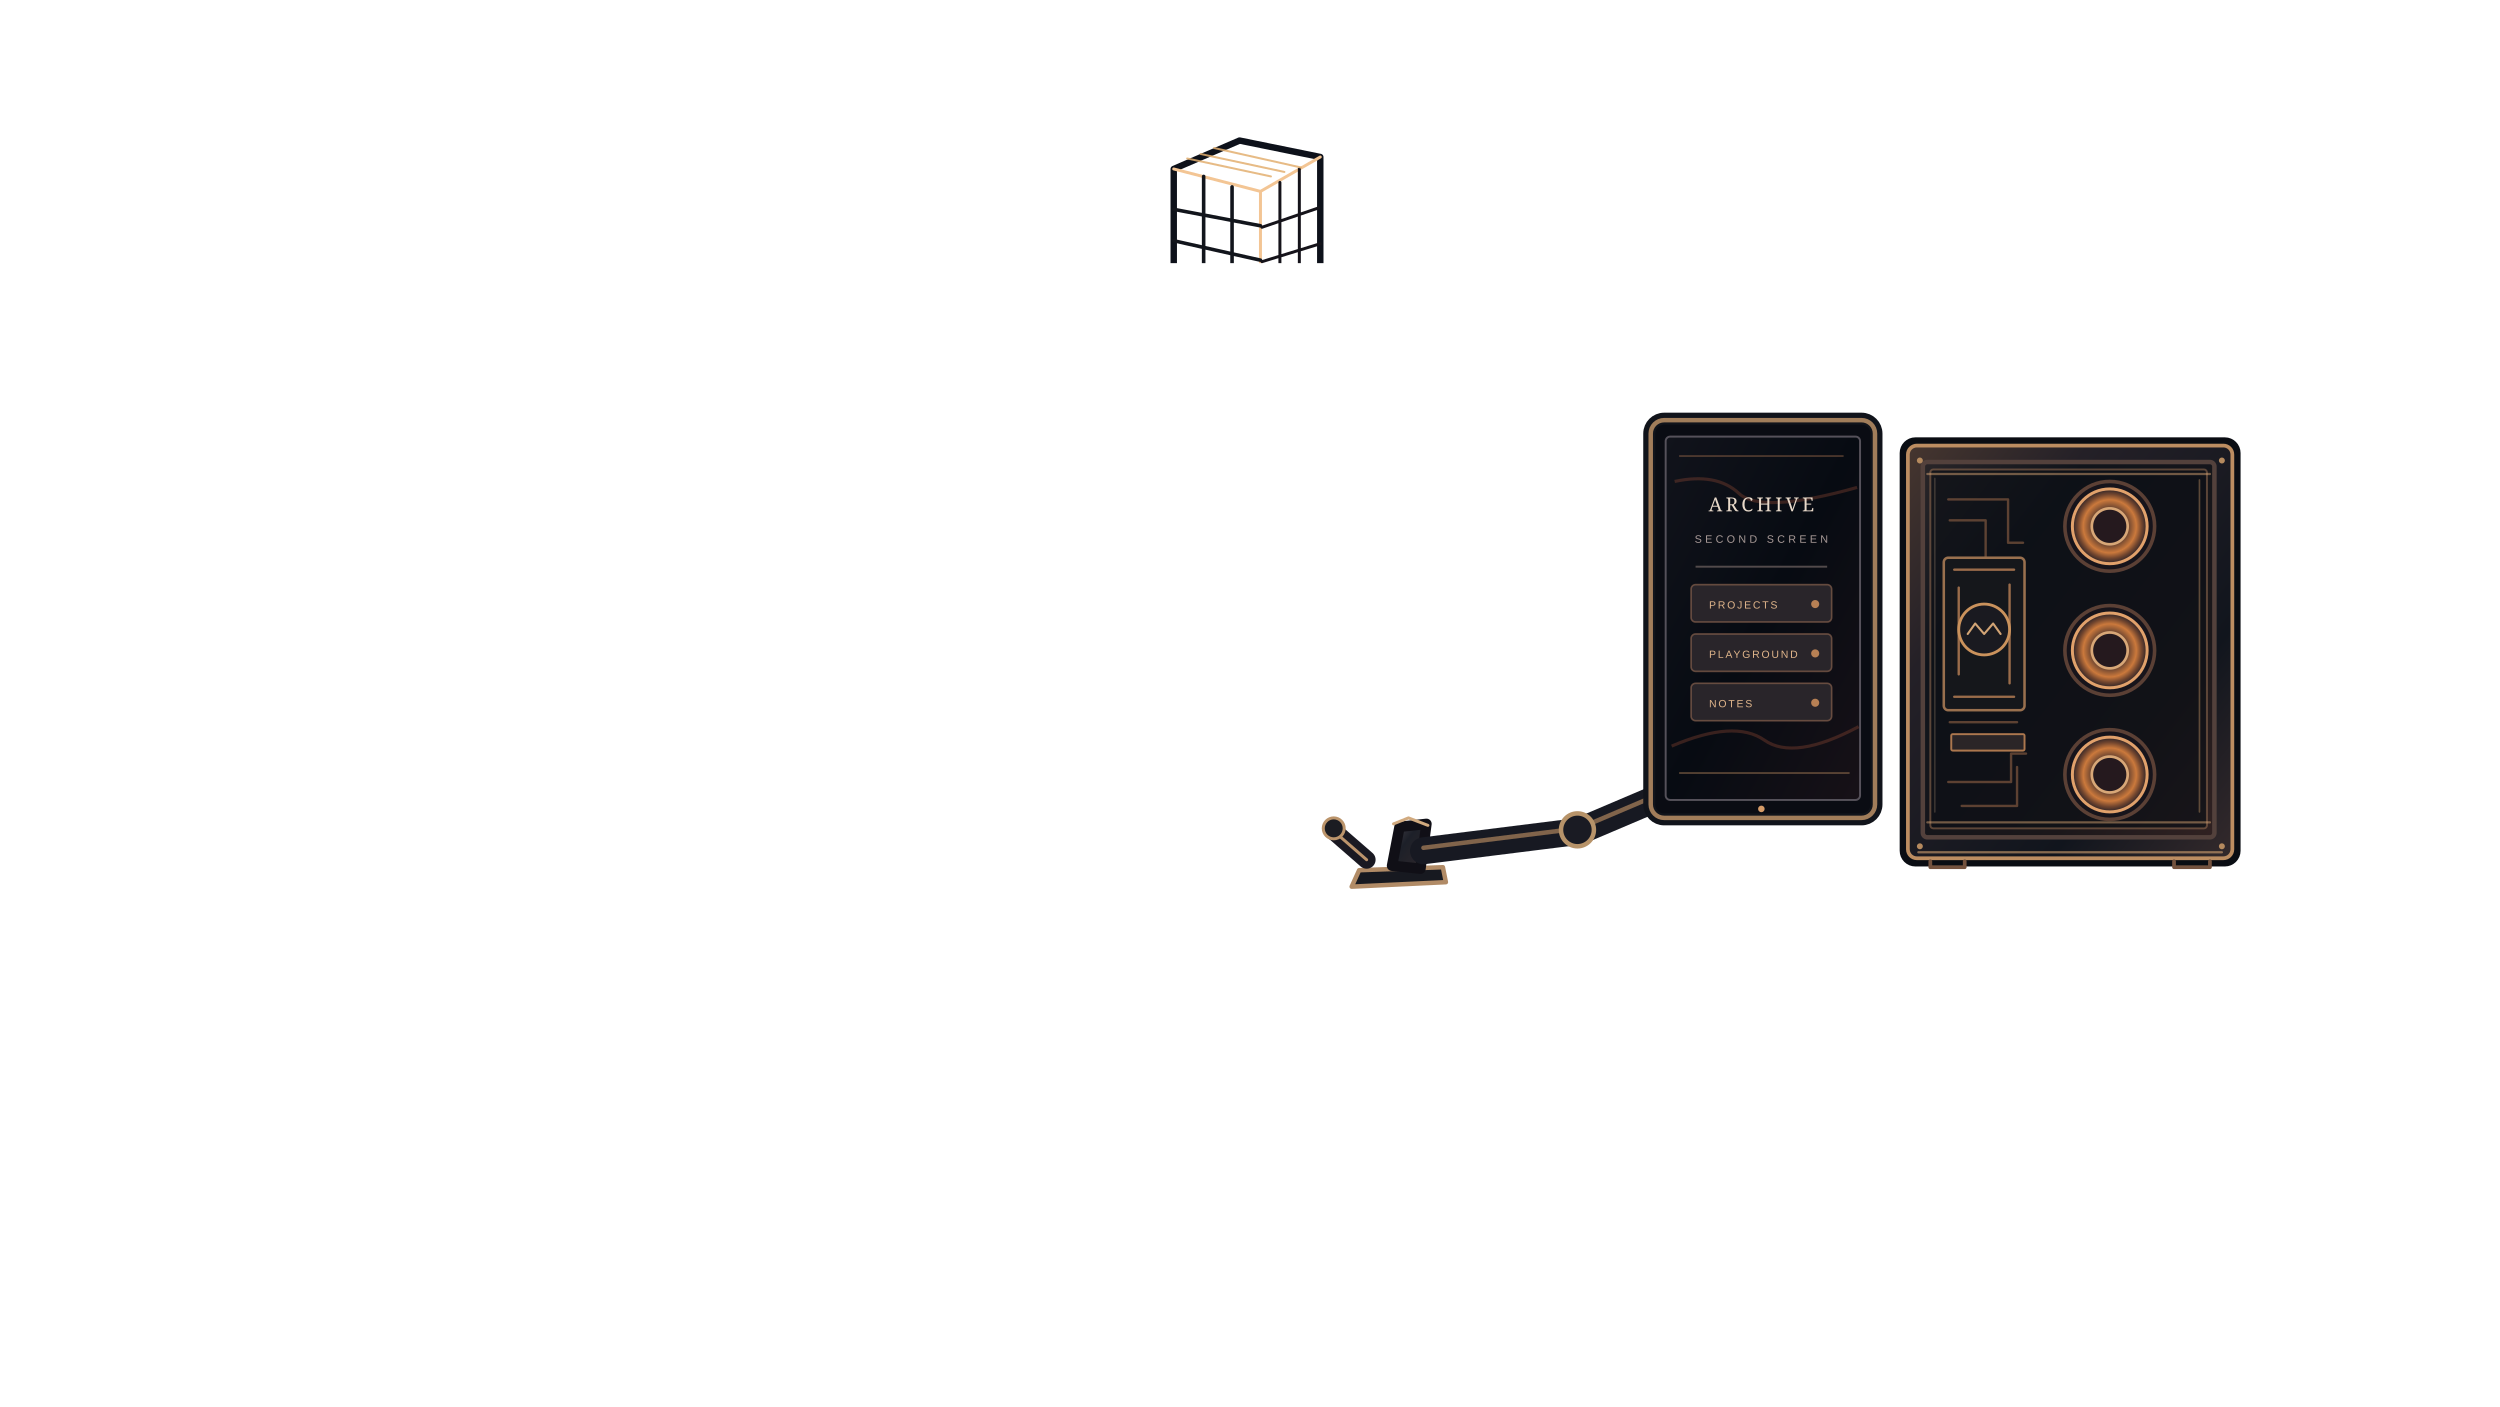
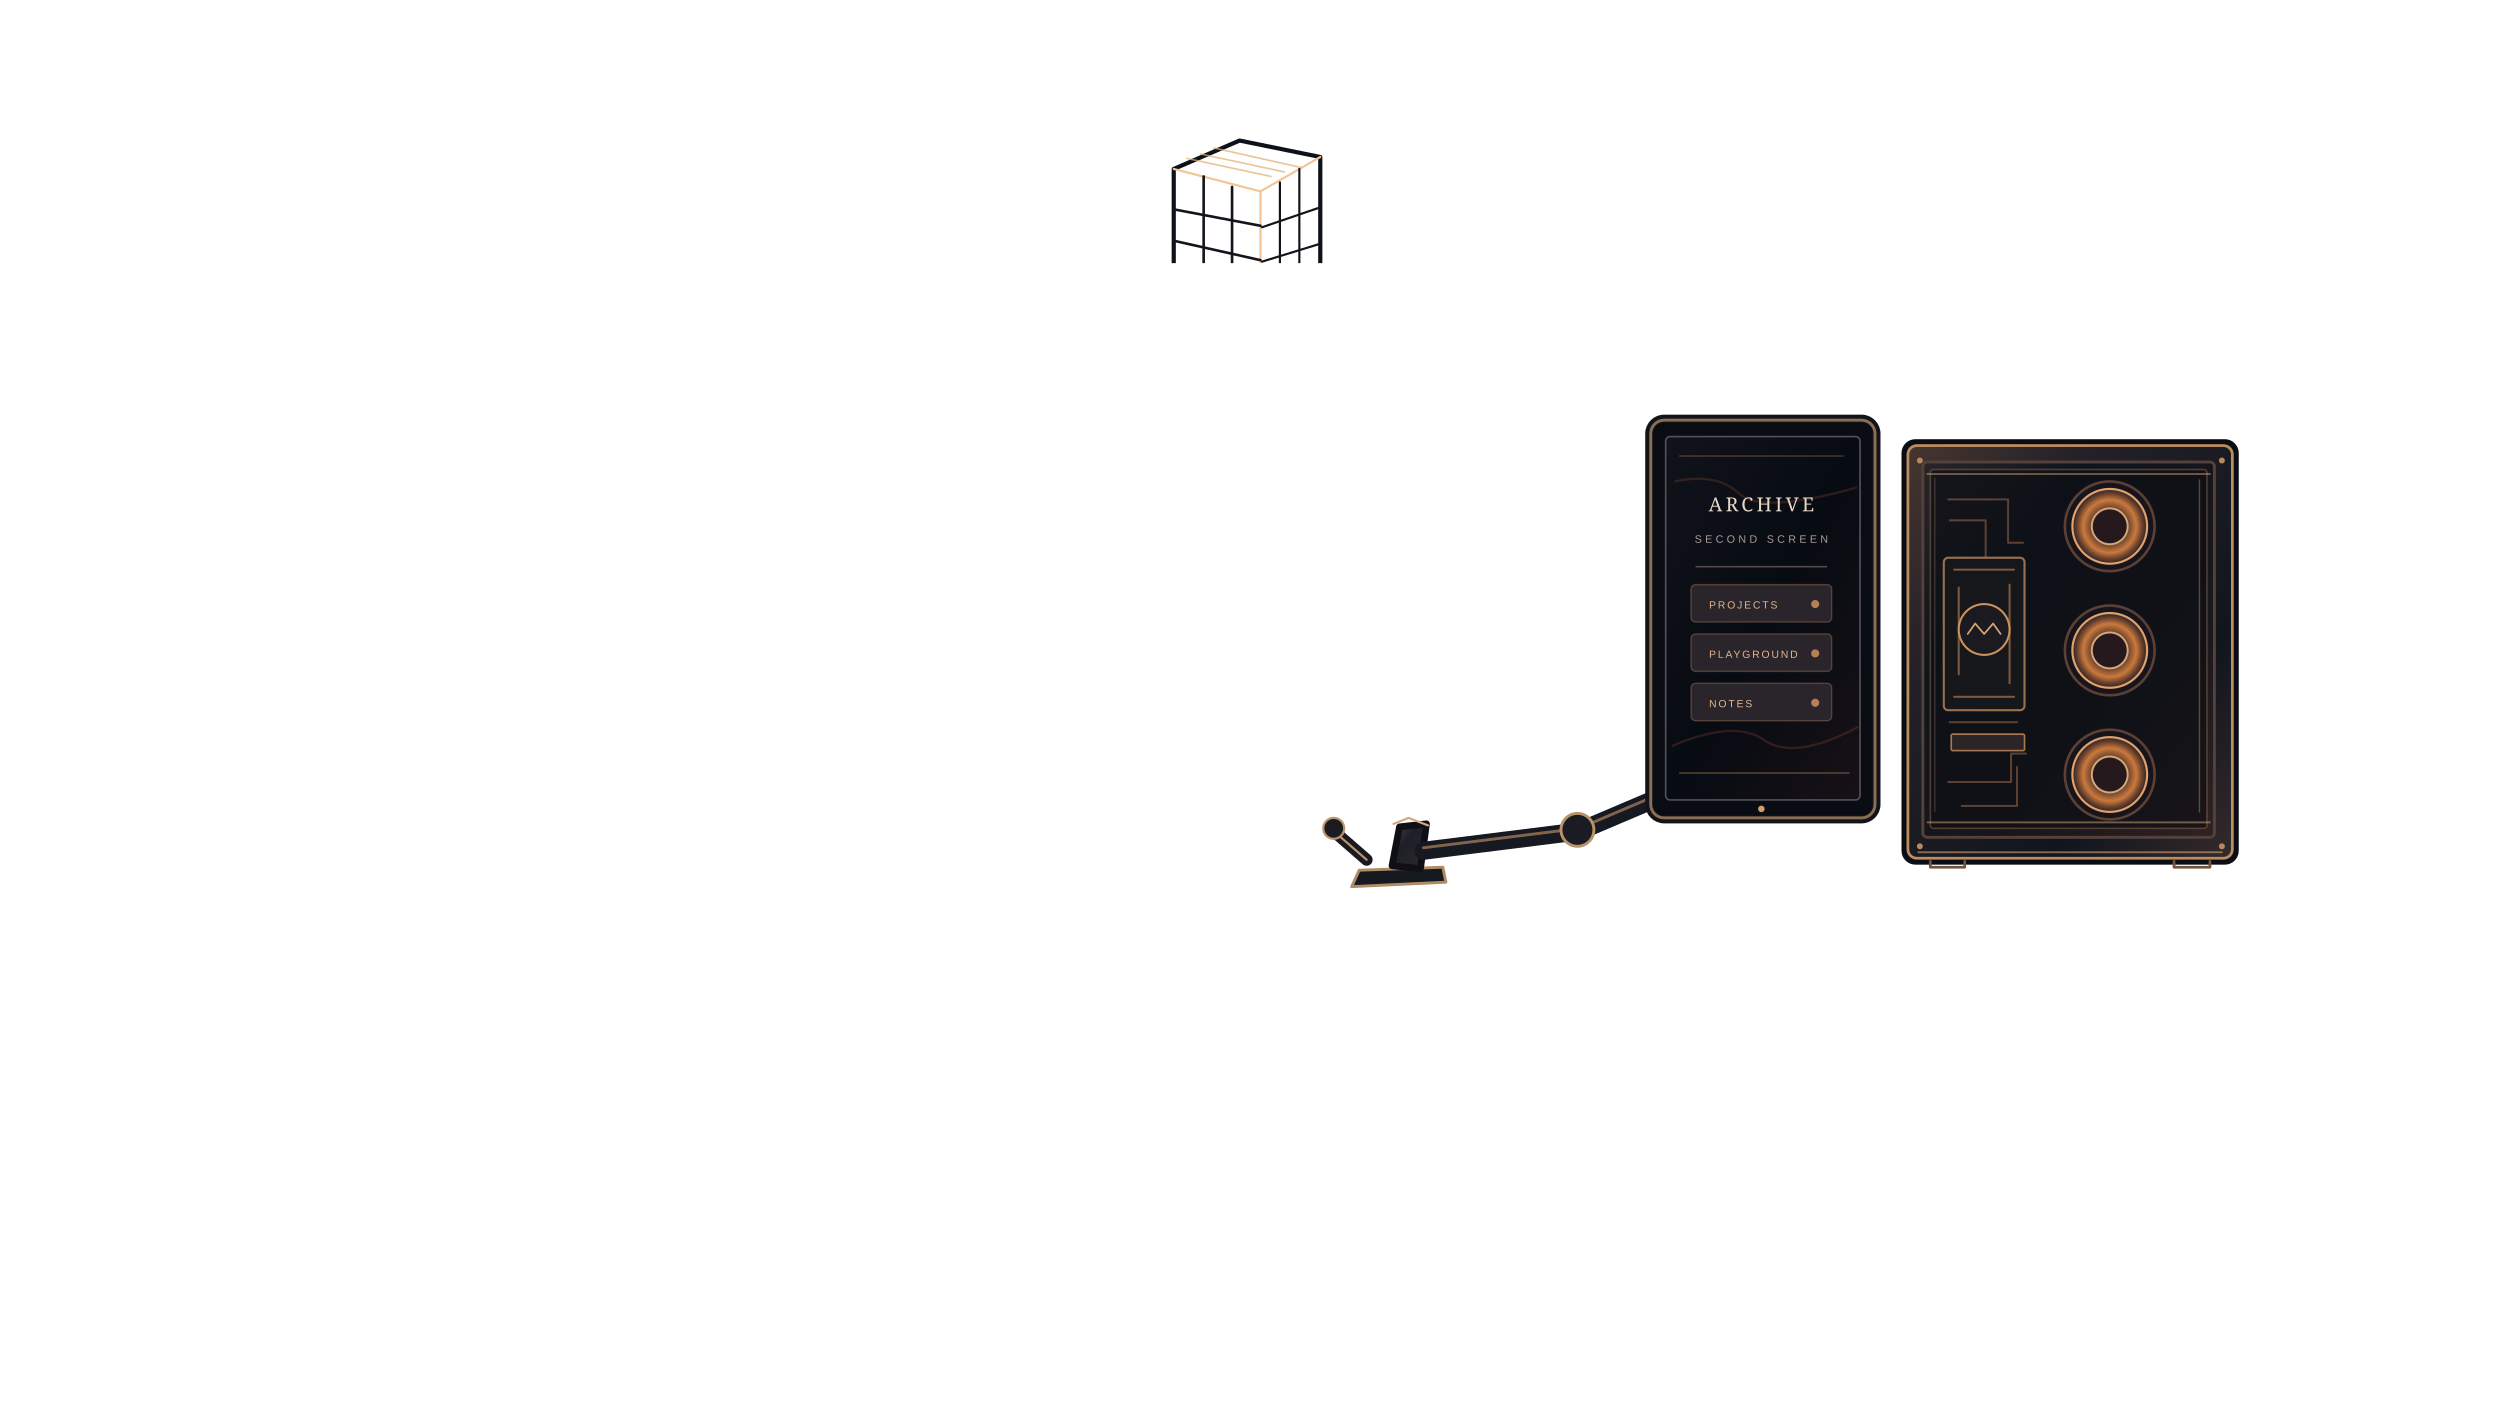
<svg xmlns="http://www.w3.org/2000/svg" width="1672" height="941" viewBox="0 0 1672 941" preserveAspectRatio="none" aria-hidden="true">
  <defs>
    <linearGradient id="metal" x1="0" y1="0" x2="1" y2="1">
      <stop stop-color="#49434a" />
      <stop offset=".4" stop-color="#1d2029" />
      <stop offset=".8" stop-color="#29252a" />
      <stop offset="1" stop-color="#0e1118" />
    </linearGradient>
    <linearGradient id="tower" x1="0" y1="0" x2="1" y2="1">
      <stop stop-color="#46362f" />
      <stop offset=".28" stop-color="#242027" />
      <stop offset=".72" stop-color="#11151d" />
      <stop offset="1" stop-color="#342a2c" />
    </linearGradient>
    <linearGradient id="glass" x1="0" y1="0" x2="1" y2="1">
      <stop stop-color="#292528" />
      <stop offset=".28" stop-color="#10141b" />
      <stop offset=".72" stop-color="#1b171a" />
      <stop offset="1" stop-color="#312222" />
    </linearGradient>
    <radialGradient id="fan">
      <stop stop-color="#ebbd8d" />
      <stop offset=".15" stop-color="#a96634" />
      <stop offset=".36" stop-color="#302429" />
      <stop offset=".71" stop-color="#cb793c" />
      <stop offset=".86" stop-color="#71452e" />
      <stop offset="1" stop-color="#2a2227" />
    </radialGradient>
    <linearGradient id="screen" x1="0" y1="0" x2="1" y2="1">
      <stop stop-color="#11131b" />
      <stop offset=".5" stop-color="#070b12" />
      <stop offset="1" stop-color="#171117" />
    </linearGradient>
    <linearGradient id="rim">
      <stop stop-color="#d0a178" />
      <stop offset=".48" stop-color="#5a4641" />
      <stop offset="1" stop-color="#ad7b51" />
    </linearGradient>
    <clipPath id="rubikclip">
      <rect x="782" y="91" width="109" height="85" />
    </clipPath>
  </defs>
  <g stroke-linecap="round" stroke-linejoin="round">
-     <path d="M909 582 L965 580 L967 590 L904 593 Z" fill="#171920" stroke="#b18b66" stroke-width="3" />
-     <path d="M931 579 L936 553 L954 551 L950 581 Z" fill="url(#metal)" stroke="#100f16" stroke-width="7" />
-     <path d="M932 551 L942 547 L955 552" fill="none" stroke="#d1aa7f" stroke-width="2" />
-     <path d="M952 569 L1056 556 L1143 519" fill="none" stroke="#171922" stroke-width="18" />
-     <path d="M952 567 L1056 554 L1143 517" fill="none" stroke="#a47d58" stroke-width="3" opacity=".75" />
-     <circle cx="1055" cy="555" r="11" fill="#1a1b23" stroke="#b79369" stroke-width="3" />
-     <circle cx="1143" cy="519" r="10" fill="#1a1b23" stroke="#b79369" stroke-width="3" />
-     <path d="M1150 519 L1157 532 L1200 541" fill="none" stroke="#29252b" stroke-width="10" />
-     <path d="M1153 522 L1200 539" fill="none" stroke="#c19461" stroke-opacity=".7" stroke-width="2" />
-     <path d="M914 575 L891 555" fill="none" stroke="#1a1922" stroke-width="12" />
-     <path d="M914 575 L891 555" fill="none" stroke="#bc946c" stroke-width="2" />
-     <circle cx="892" cy="554" r="7" fill="#1b1c22" stroke="#bb946b" stroke-width="2" />
+     <path d="M909 582 L965 580 L967 590 L904 593 Z" fill="#171920" stroke="#b18b66" stroke-width="1.95" />
+     <path d="M931 579 L936 553 L954 551 L950 581 Z" fill="url(#metal)" stroke="#100f16" stroke-width="4.55" />
+     <path d="M932 551 L942 547 L955 552" fill="none" stroke="#d1aa7f" stroke-width="1.46" />
+     <path d="M952 569 L1056 556 L1143 519" fill="none" stroke="#171922" stroke-width="12.06" />
+     <path d="M952 567 L1056 554 L1143 517" fill="none" stroke="#a47d58" stroke-width="1.95" opacity=".75" />
+     <circle cx="1055" cy="555" r="11" fill="#1a1b23" stroke="#b79369" stroke-width="1.95" />
+     <circle cx="1143" cy="519" r="10" fill="#1a1b23" stroke="#b79369" stroke-width="1.95" />
+     <path d="M1150 519 L1157 532 L1200 541" fill="none" stroke="#29252b" stroke-width="6.7" />
+     <path d="M1153 522 L1200 539" fill="none" stroke="#c19461" stroke-opacity="0.56" stroke-width="1.46" />
+     <path d="M914 575 L891 555" fill="none" stroke="#1a1922" stroke-width="8.04" />
+     <path d="M914 575 L891 555" fill="none" stroke="#bc946c" stroke-width="1.46" />
+     <circle cx="892" cy="554" r="7" fill="#1b1c22" stroke="#bb946b" stroke-width="1.46" />
  </g>
  <g>
-     <rect x="1103" y="280" width="152" height="268" rx="10" fill="#0a0c13" stroke="#11141b" stroke-width="8" />
-     <rect x="1104" y="281" width="150" height="266" rx="9" fill="none" stroke="#c19468" stroke-width="3" opacity=".82" />
-     <rect x="1114" y="292" width="130" height="243" rx="3" fill="url(#screen)" stroke="#55515a" stroke-width="1.3" />
-     <path d="M1120 322 Q1148 316 1163 330 T1242 326 M1118 499 Q1160 481 1180 495 T1243 486" fill="none" stroke="#aa5639" stroke-opacity=".3" stroke-width="2.1" />
-     <path d="M1123 305 L1233 305" stroke="#9b6a4c" stroke-opacity=".55" />
+     <rect x="1103" y="280" width="152" height="268" rx="10" fill="#0a0c13" stroke="#11141b" stroke-width="5.36" />
+     <rect x="1104" y="281" width="150" height="266" rx="9" fill="none" stroke="#c19468" stroke-width="1.95" opacity=".70" />
+     <rect x="1114" y="292" width="130" height="243" rx="3" fill="url(#screen)" stroke="#55515a" stroke-width="1.09" />
+     <path d="M1120 322 Q1148 316 1163 330 T1242 326 M1118 499 Q1160 481 1180 495 T1243 486" fill="none" stroke="#aa5639" stroke-opacity="0.24" stroke-width="1.53" />
+     <path d="M1123 305 L1233 305" stroke="#9b6a4c" stroke-opacity="0.44" />
    <text x="1178" y="342" text-anchor="middle" fill="#e8d9c9" font-size="13" font-family="Georgia,serif" letter-spacing="2.2">ARCHIVE</text>
    <text x="1178" y="363" text-anchor="middle" fill="#a99b98" font-size="7.2" font-family="Arial,sans-serif" letter-spacing="2.2">SECOND SCREEN</text>
-     <path d="M1134 379 H1222" stroke="#524a4b" stroke-width="1.3" />
-     <g fill="#29252a" stroke="#8d6650" stroke-opacity=".65" stroke-width="1.1">
+     <path d="M1134 379 H1222" stroke="#524a4b" stroke-width="1.09" />
+     <g fill="#29252a" stroke="#8d6650" stroke-opacity="0.52" stroke-width="0.92">
      <rect x="1131" y="391" width="94" height="25" rx="3" />
      <rect x="1131" y="424" width="94" height="25" rx="3" />
      <rect x="1131" y="457" width="94" height="25" rx="3" />
    </g>
    <g font-size="7" font-family="Arial,sans-serif" fill="#e1b68b" letter-spacing="1.2">
      <text x="1143" y="407">PROJECTS</text>
      <text x="1143" y="440">PLAYGROUND</text>
      <text x="1143" y="473">NOTES</text>
    </g>
    <g fill="#b78054">
      <circle cx="1214" cy="404" r="2.7" />
      <circle cx="1214" cy="437" r="2.7" />
      <circle cx="1214" cy="470" r="2.7" />
    </g>
-     <path d="M1123 517 L1237 517" stroke="#98724f" stroke-width="1.1" opacity=".6" />
+     <path d="M1123 517 L1237 517" stroke="#98724f" stroke-width="0.92" opacity=".6" />
    <circle cx="1178" cy="541" r="2.2" fill="#d59b68" />
  </g>
  <g id="pc-front-elevation" stroke-linejoin="round" stroke-linecap="round">
-     <rect x="1274" y="296" width="221" height="280" rx="7" fill="#10121a" stroke="#0a0d13" stroke-width="7" />
-     <rect x="1276" y="298" width="217" height="276" rx="6" fill="url(#tower)" stroke="#bc8d61" stroke-width="2.5" />
-     <rect x="1286" y="309" width="195" height="251" rx="3" fill="url(#glass)" stroke="#53413c" stroke-width="3" />
-     <rect x="1291" y="314" width="185" height="240" rx="2" fill="#0c1016" fill-opacity=".67" stroke="#997052" stroke-opacity=".55" stroke-width="1.3" />
-     <g stroke="#8a5e42" stroke-width="1.6" fill="none" opacity=".63">
+     <rect x="1274" y="296" width="221" height="280" rx="7" fill="#10121a" stroke="#0a0d13" stroke-width="4.55" />
+     <rect x="1276" y="298" width="217" height="276" rx="6" fill="url(#tower)" stroke="#bc8d61" stroke-width="1.83" />
+     <rect x="1286" y="309" width="195" height="251" rx="3" fill="url(#glass)" stroke="#53413c" stroke-width="1.95" />
+     <rect x="1291" y="314" width="185" height="240" rx="2" fill="#0c1016" fill-opacity=".67" stroke="#997052" stroke-opacity="0.44" stroke-width="1.09" />
+     <g stroke="#8a5e42" stroke-width="1.34" fill="none" opacity=".63">
      <path d="M1303 334 H1343 V363 H1353 M1304 348 H1328 V377 H1353              M1303 523 H1345 V504 H1355 M1312 539 H1349 V513              M1303 409 H1351 M1303 423 H1346 M1303 468 H1342              M1304 483 H1349" />
    </g>
-     <rect x="1300" y="373" width="54" height="102" rx="3" fill="#15171b" stroke="#99704e" stroke-width="1.7" />
-     <path d="M1307 381 H1347 M1307 466 H1347 M1310 393 V451            M1344 391 V457" stroke="#bf8457" stroke-width="1.6" opacity=".78" />
-     <circle cx="1327" cy="421" r="17" fill="#1a1a20" stroke="#ca925c" stroke-width="1.9" />
-     <path d="M1316 424 L1321 417 L1327 424 L1333 417 L1338 424" fill="none" stroke="#d2a475" stroke-width="1.4" />
-     <rect x="1305" y="491" width="49" height="11" rx="1" fill="#2b2527" stroke="#ac774e" stroke-width="1.3" />
+     <rect x="1300" y="373" width="54" height="102" rx="3" fill="#15171b" stroke="#99704e" stroke-width="1.43" />
+     <path d="M1307 381 H1347 M1307 466 H1347 M1310 393 V451            M1344 391 V457" stroke="#bf8457" stroke-width="1.34" opacity=".62" />
+     <circle cx="1327" cy="421" r="17" fill="#1a1a20" stroke="#ca925c" stroke-width="1.39" />
+     <path d="M1316 424 L1321 417 L1327 424 L1333 417 L1338 424" fill="none" stroke="#d2a475" stroke-width="1.18" />
+     <rect x="1305" y="491" width="49" height="11" rx="1" fill="#2b2527" stroke="#ac774e" stroke-width="1.09" />
    <g>
-       <circle cx="1411" cy="352" r="30" fill="#17141b" stroke="#5b4035" stroke-width="2.4" />
-       <circle cx="1411" cy="352" r="25" fill="url(#fan)" stroke="#e1a16b" stroke-width="2" />
-       <circle cx="1411" cy="352" r="12" fill="#25191e" stroke="#d8a777" stroke-width="1.8" />
-       <circle cx="1411" cy="435" r="30" fill="#17141b" stroke="#5b4035" stroke-width="2.4" />
-       <circle cx="1411" cy="435" r="25" fill="url(#fan)" stroke="#e1a16b" stroke-width="2" />
-       <circle cx="1411" cy="435" r="12" fill="#25191e" stroke="#d8a777" stroke-width="1.8" />
-       <circle cx="1411" cy="518" r="30" fill="#17141b" stroke="#5b4035" stroke-width="2.4" />
-       <circle cx="1411" cy="518" r="25" fill="url(#fan)" stroke="#e1a16b" stroke-width="2" />
-       <circle cx="1411" cy="518" r="12" fill="#25191e" stroke="#d8a777" stroke-width="1.8" />
+       <circle cx="1411" cy="352" r="30" fill="#17141b" stroke="#5b4035" stroke-width="1.75" />
+       <circle cx="1411" cy="352" r="25" fill="url(#fan)" stroke="#e1a16b" stroke-width="1.46" />
+       <circle cx="1411" cy="352" r="12" fill="#25191e" stroke="#d8a777" stroke-width="1.31" />
+       <circle cx="1411" cy="435" r="30" fill="#17141b" stroke="#5b4035" stroke-width="1.75" />
+       <circle cx="1411" cy="435" r="25" fill="url(#fan)" stroke="#e1a16b" stroke-width="1.46" />
+       <circle cx="1411" cy="435" r="12" fill="#25191e" stroke="#d8a777" stroke-width="1.31" />
+       <circle cx="1411" cy="518" r="30" fill="#17141b" stroke="#5b4035" stroke-width="1.75" />
+       <circle cx="1411" cy="518" r="25" fill="url(#fan)" stroke="#e1a16b" stroke-width="1.46" />
+       <circle cx="1411" cy="518" r="12" fill="#25191e" stroke="#d8a777" stroke-width="1.31" />
    </g>
-     <path d="M1289 317 H1478 M1289 550 H1478" stroke="#e0ab78" stroke-width="1.5" opacity=".47" />
-     <path d="M1294 320 V543" stroke="#b99a7c" stroke-width="1.1" opacity=".25" />
-     <path d="M1471 321 V543" stroke="#d6a16c" stroke-width="1.1" opacity=".39" />
-     <path d="M1283 570 H1486" stroke="#f0b77c" stroke-width="1.5" opacity=".52" />
+     <path d="M1289 317 H1478 M1289 550 H1478" stroke="#e0ab78" stroke-width="1.26" opacity=".47" />
+     <path d="M1294 320 V543" stroke="#b99a7c" stroke-width="0.92" opacity=".25" />
+     <path d="M1471 321 V543" stroke="#d6a16c" stroke-width="0.92" opacity=".39" />
+     <path d="M1283 570 H1486" stroke="#f0b77c" stroke-width="1.26" opacity=".52" />
    <circle cx="1284" cy="308" r="2" fill="#b58a5e" />
    <circle cx="1486" cy="308" r="2" fill="#b58a5e" />
    <circle cx="1284" cy="566" r="2" fill="#b58a5e" />
    <circle cx="1486" cy="566" r="2" fill="#b58a5e" />
-     <path d="M1291 576 V580 H1314 V576 M1454 576 V580 H1478 V576" fill="none" stroke="#74523e" stroke-width="2.5" />
+     <path d="M1291 576 V580 H1314 V576 M1454 576 V580 H1478 V576" fill="none" stroke="#74523e" stroke-width="1.83" />
  </g>
  <g clip-path="url(#rubikclip)" stroke-linejoin="round" stroke-linecap="round">
-     <path d="M785 113 L829 94 L883 105 L883 185 L843 205 L785 186 Z" fill="none" stroke="#0d111a" stroke-width="4.3" />
-     <path d="M785 113 L843 128 L883 105 M843 128 L843 204" fill="none" stroke="#f3c594" stroke-width="2" />
-     <path d="M805 118 L805 189 M824 125 L824 197 M785 140 L843 151 M785 161 L843 174" fill="none" stroke="#12151c" stroke-width="2.4" />
-     <path d="M856 122 L856 201 M869 113 L869 194 M844 152 L882 139 M844 175 L883 163" fill="none" stroke="#15131a" stroke-width="2" />
-     <path d="M794 106 L850 118 M803 103 L859 115 M812 99 L870 112" fill="none" stroke="#e2ae6e" stroke-width="1.35" opacity=".84" />
+     <path d="M785 113 L829 94 L883 105 L883 185 L843 205 L785 186 Z" fill="none" stroke="#0d111a" stroke-width="2.8" />
+     <path d="M785 113 L843 128 L883 105 M843 128 L843 204" fill="none" stroke="#f3c594" stroke-width="1.46" />
+     <path d="M805 118 L805 189 M824 125 L824 197 M785 140 L843 151 M785 161 L843 174" fill="none" stroke="#12151c" stroke-width="1.75" />
+     <path d="M856 122 L856 201 M869 113 L869 194 M844 152 L882 139 M844 175 L883 163" fill="none" stroke="#15131a" stroke-width="1.46" />
+     <path d="M794 106 L850 118 M803 103 L859 115 M812 99 L870 112" fill="none" stroke="#e2ae6e" stroke-width="1.13" opacity=".70" />
  </g>
</svg>
